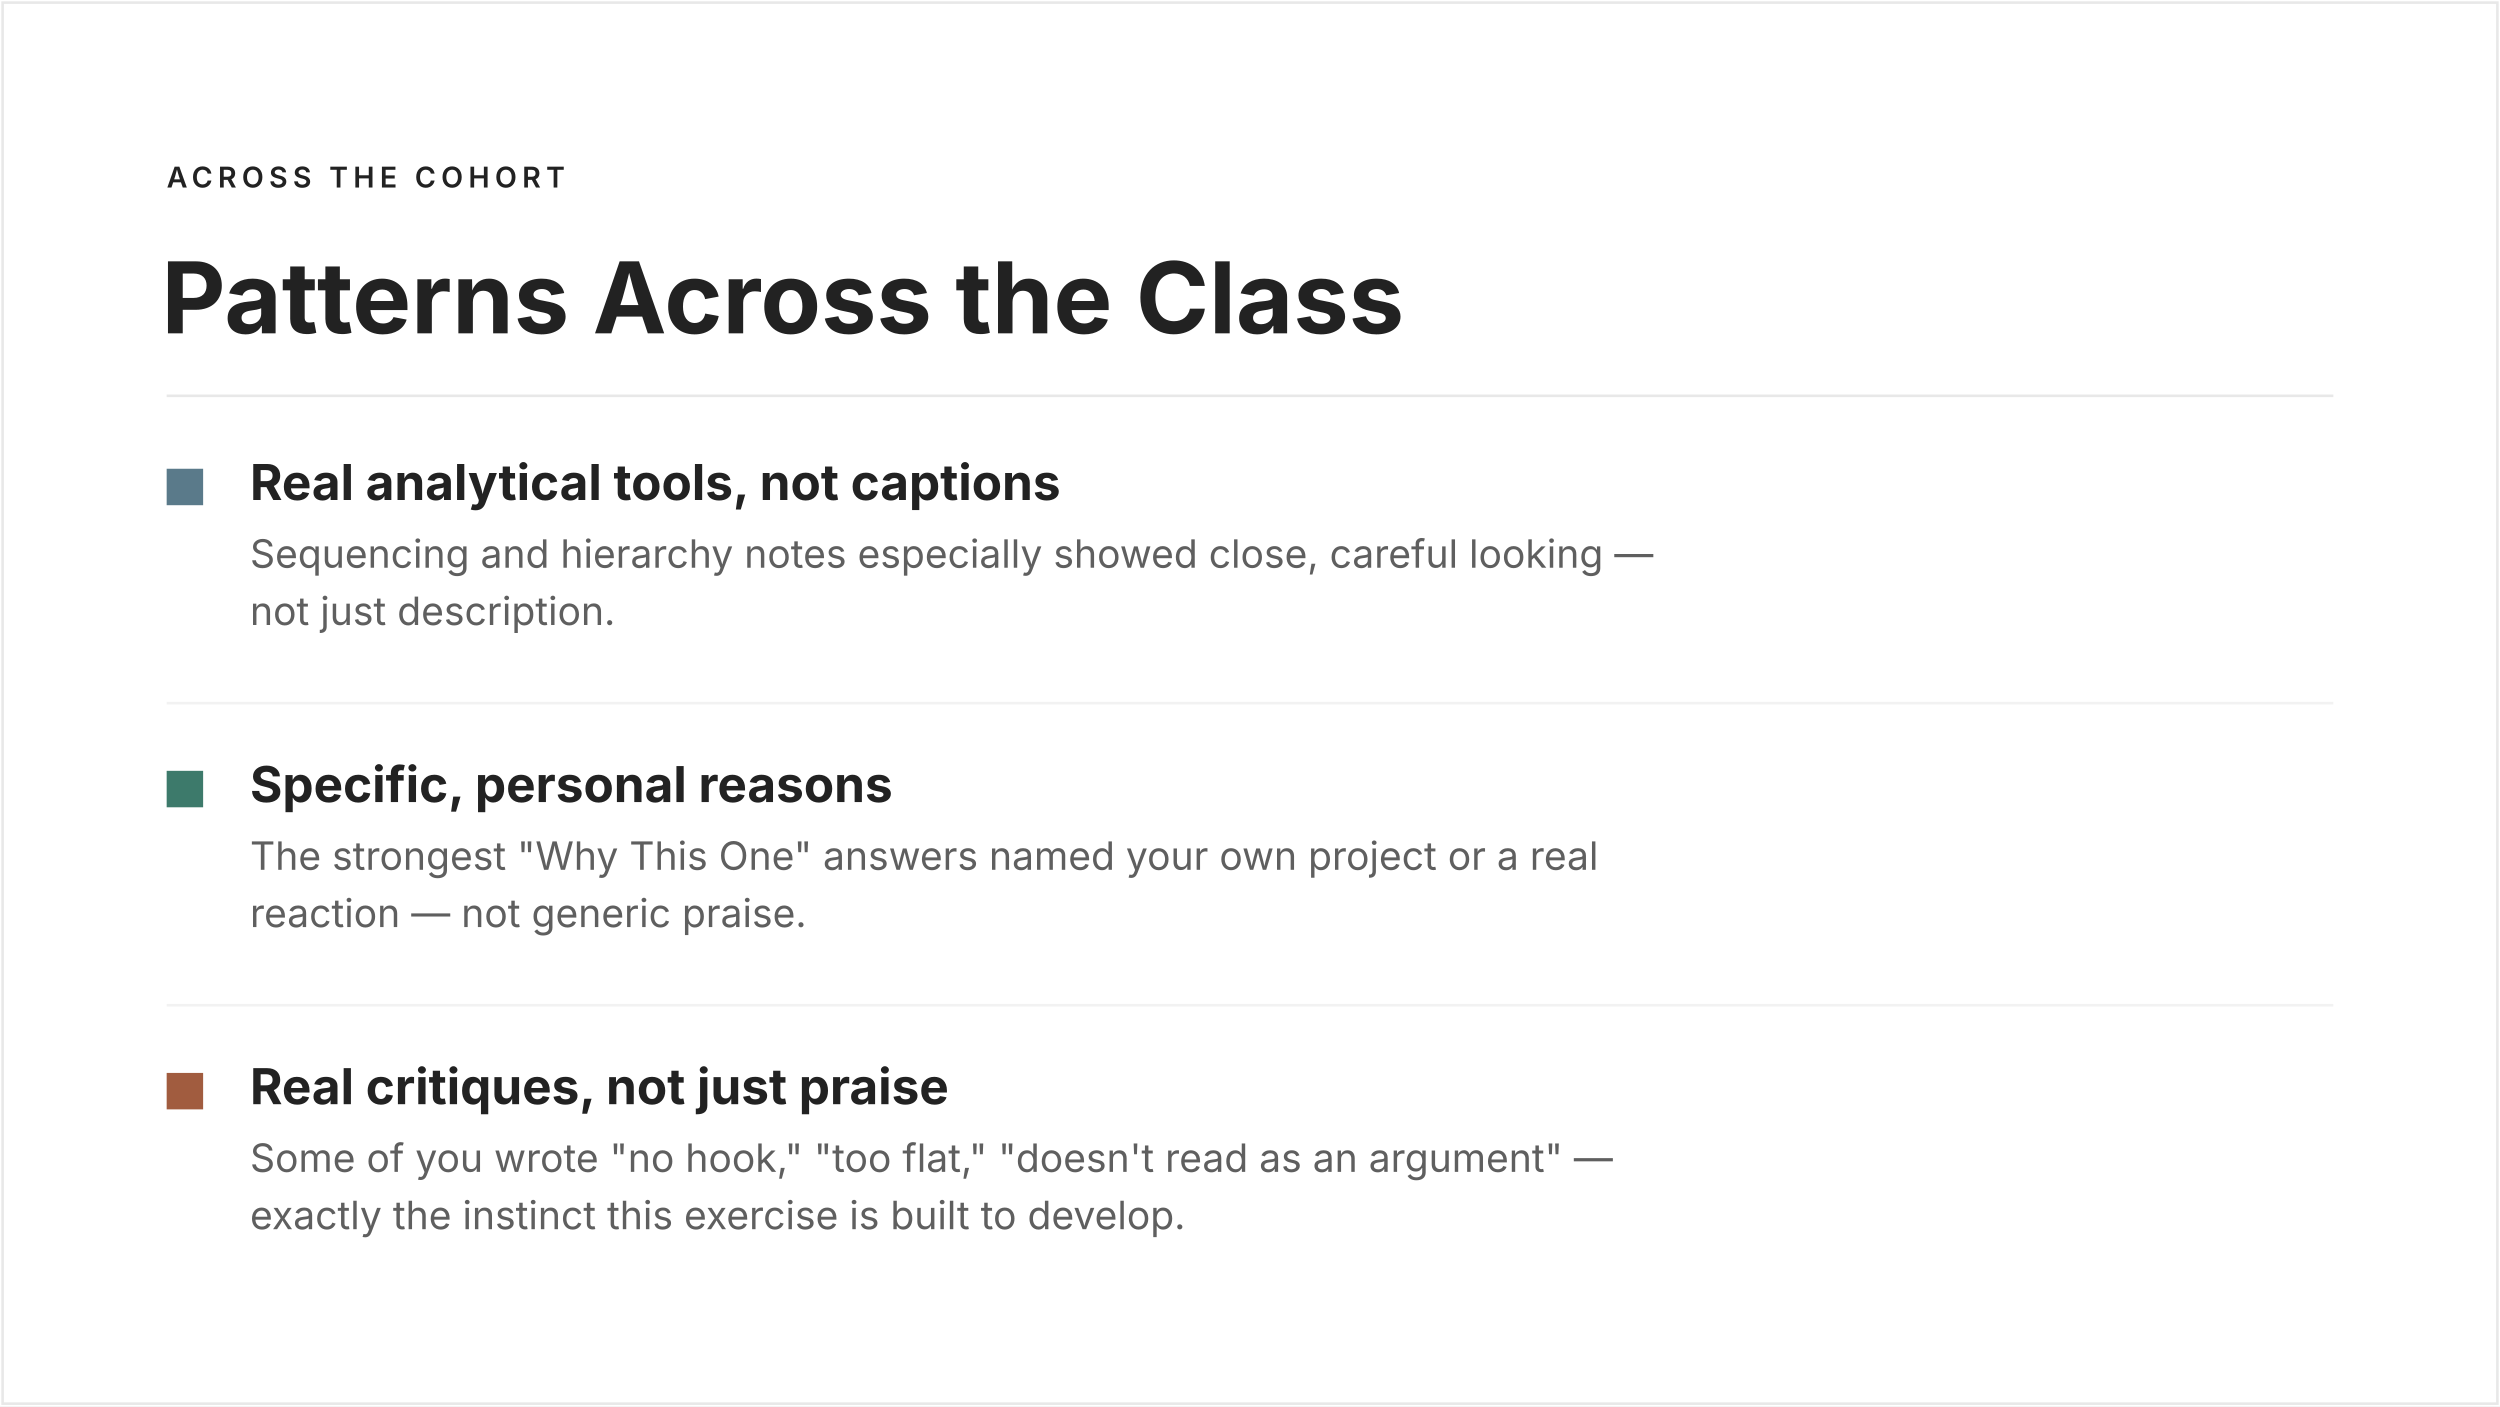
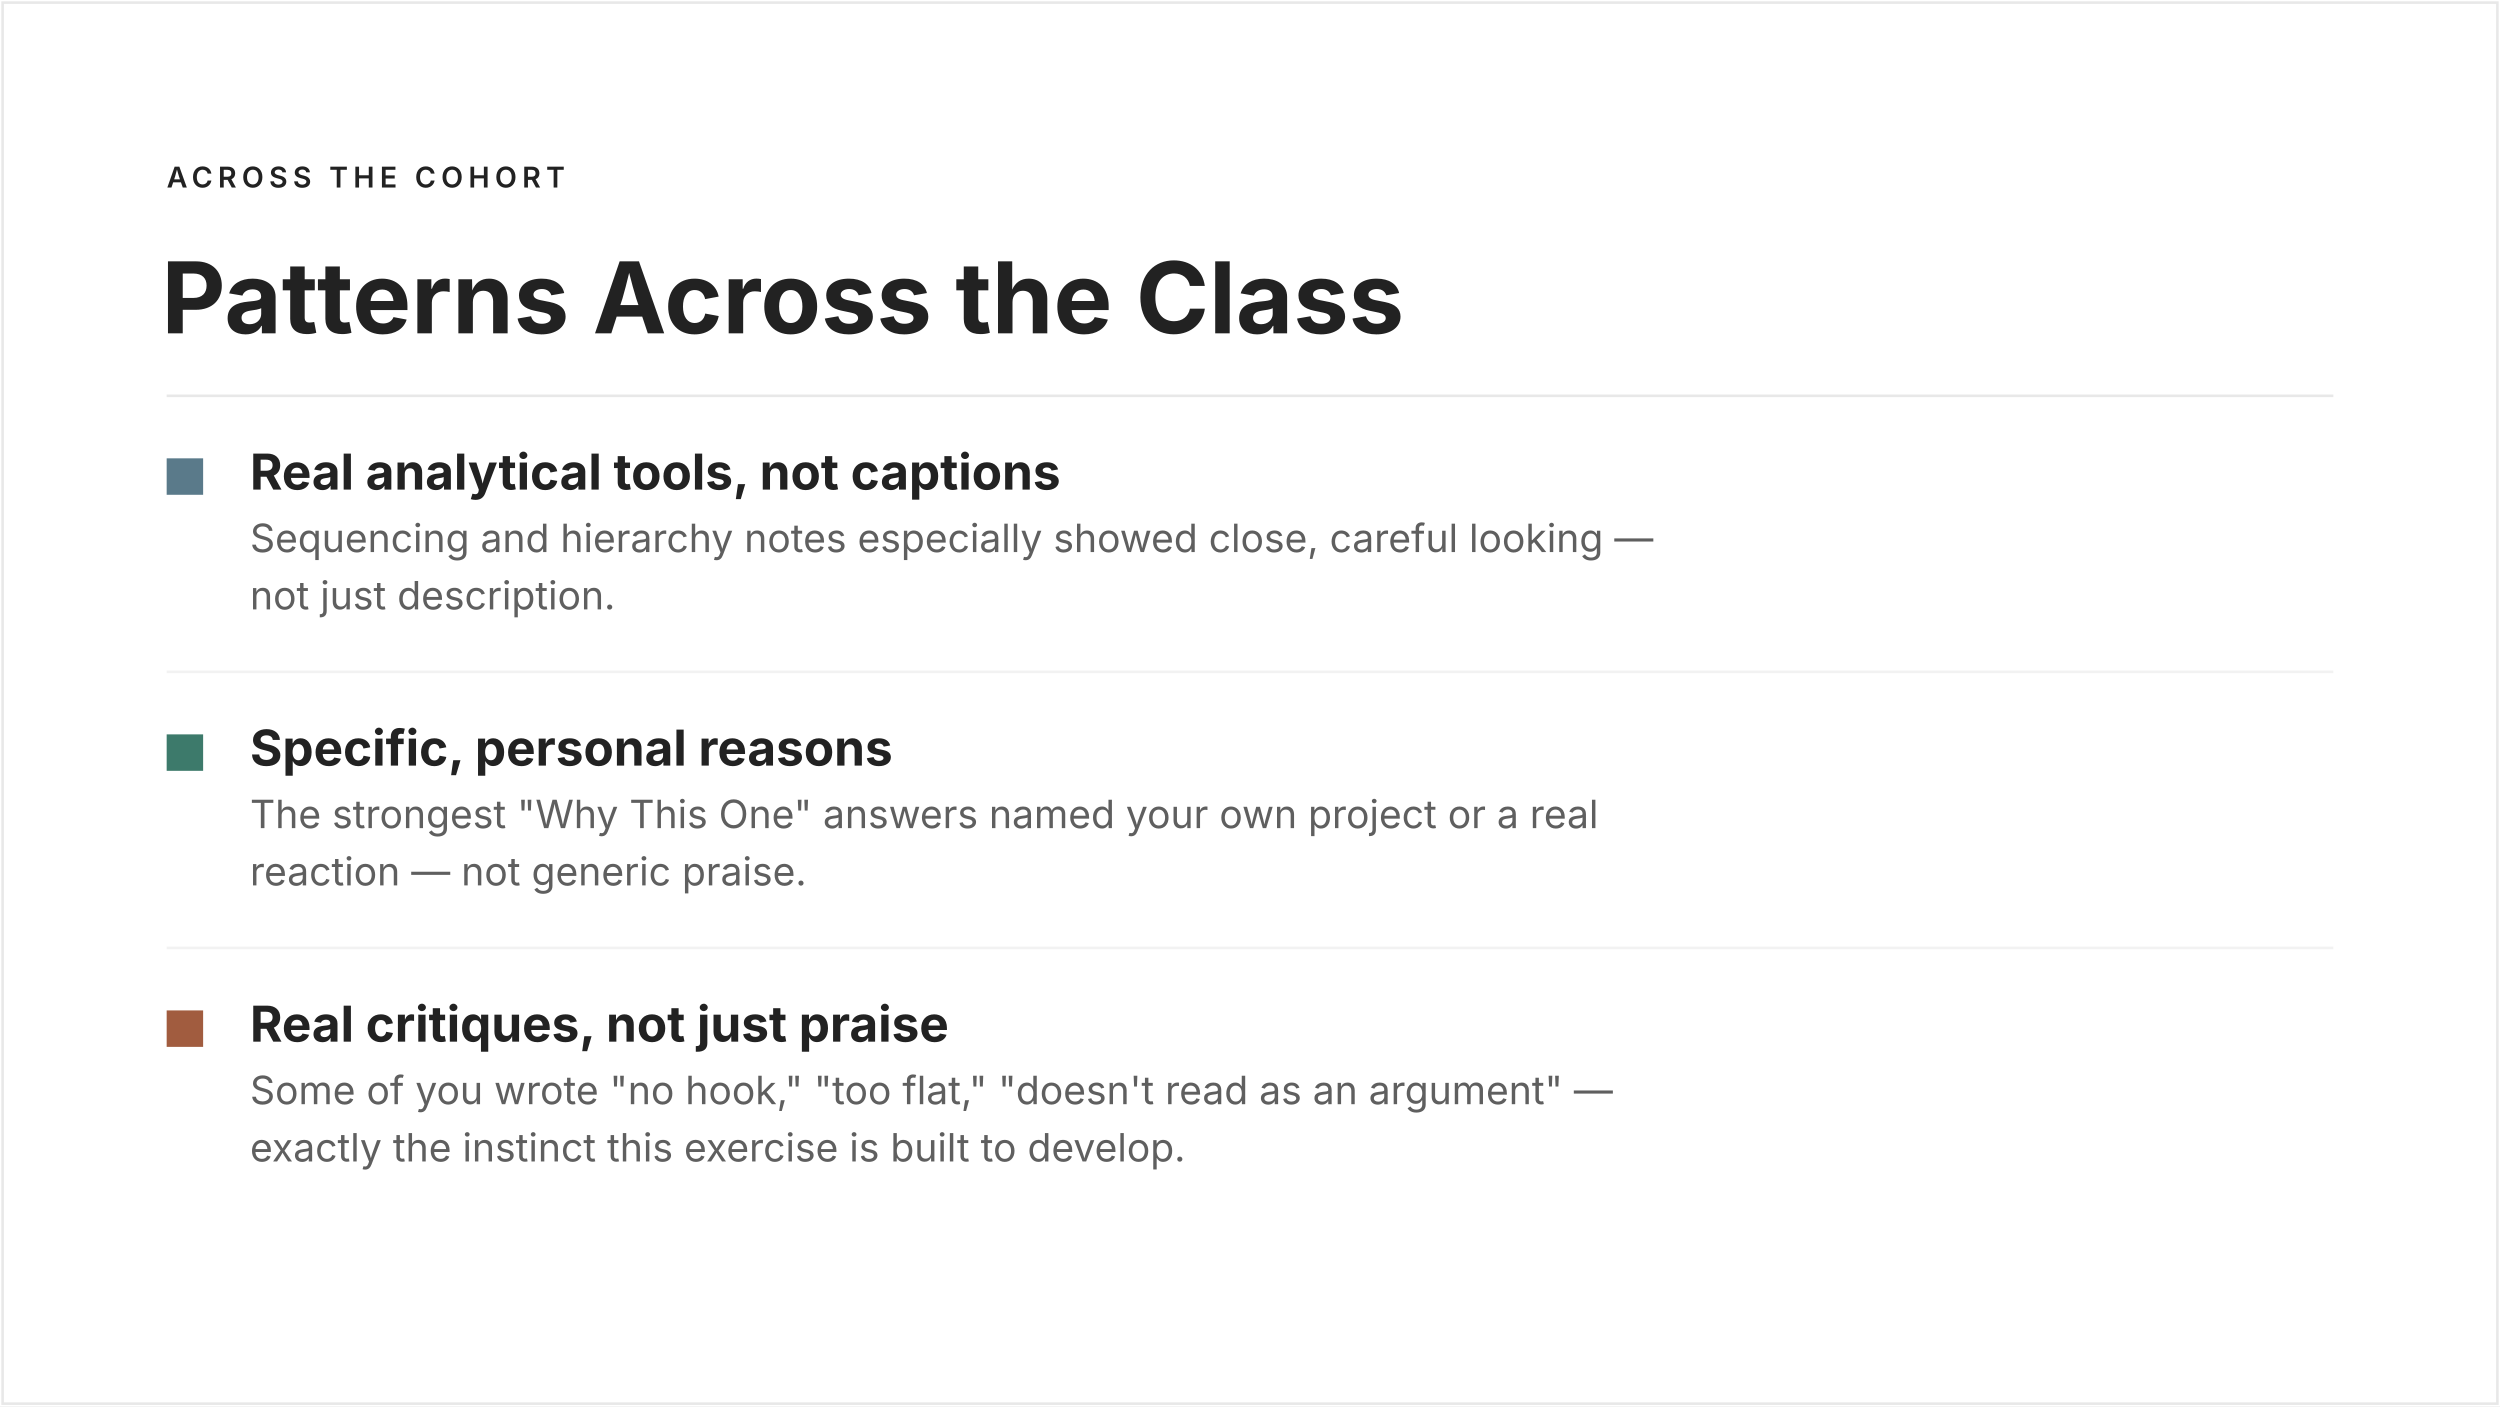
<svg xmlns="http://www.w3.org/2000/svg" width="960" height="540" viewBox="0 0 960 540" font-family="'Inter','Helvetica Neue',Arial,sans-serif">
  <rect x="0" y="0" width="960" height="540" fill="#fff" />
  <rect x="1" y="1" width="958" height="538" fill="none" stroke="#e8e8e8" stroke-width="1" />
  <text x="64" y="72" font-size="11" font-weight="600" letter-spacing="2" fill="#222">ACROSS THE COHORT</text>
  <text x="62" y="128" font-size="38" font-weight="700" fill="#222">Patterns Across the Class</text>
  <line x1="64" y1="152" x2="896" y2="152" stroke="#e8e8e8" stroke-width="1" />
-   <rect x="64" y="180" width="14" height="14" fill="#5a7a8a" />
-   <text x="96" y="192" font-size="19" font-weight="700" fill="#222">Real analytical tools, not captions</text>
-   <text x="96" y="218" font-size="15" fill="#5f5f5f">Sequencing and hierarchy notes especially showed close, careful looking —</text>
-   <text x="96" y="240" font-size="15" fill="#5f5f5f">not just description.</text>
-   <line x1="64" y1="270" x2="896" y2="270" stroke="#f2f2f2" stroke-width="1" />
-   <rect x="64" y="296" width="14" height="14" fill="#3d7a6b" />
-   <text x="96" y="308" font-size="19" font-weight="700" fill="#222">Specific, personal reasons</text>
-   <text x="96" y="334" font-size="15" fill="#5f5f5f">The strongest "Why This One" answers named your own project or a real</text>
-   <text x="96" y="356" font-size="15" fill="#5f5f5f">reaction — not generic praise.</text>
-   <line x1="64" y1="386" x2="896" y2="386" stroke="#f2f2f2" stroke-width="1" />
-   <rect x="64" y="412" width="14" height="14" fill="#a15c3f" />
-   <text x="96" y="424" font-size="19" font-weight="700" fill="#222">Real critiques, not just praise</text>
-   <text x="96" y="450" font-size="15" fill="#5f5f5f">Some of you wrote "no hook," "too flat," "doesn't read as an argument" —</text>
-   <text x="96" y="472" font-size="15" fill="#5f5f5f">exactly the instinct this exercise is built to develop.</text>
+   <rect x="64" y="176" width="14" height="14" fill="#5a7a8a" />
+   <text x="96" y="188" font-size="19" font-weight="700" fill="#222">Real analytical tools, not captions</text>
+   <text x="96" y="212" font-size="15" fill="#5f5f5f">Sequencing and hierarchy notes especially showed close, careful looking —</text>
+   <text x="96" y="234" font-size="15" fill="#5f5f5f">not just description.</text>
+   <line x1="64" y1="258" x2="896" y2="258" stroke="#f2f2f2" stroke-width="1" />
+   <rect x="64" y="282" width="14" height="14" fill="#3d7a6b" />
+   <text x="96" y="294" font-size="19" font-weight="700" fill="#222">Specific, personal reasons</text>
+   <text x="96" y="318" font-size="15" fill="#5f5f5f">The strongest "Why This One" answers named your own project or a real</text>
+   <text x="96" y="340" font-size="15" fill="#5f5f5f">reaction — not generic praise.</text>
+   <line x1="64" y1="364" x2="896" y2="364" stroke="#f2f2f2" stroke-width="1" />
+   <rect x="64" y="388" width="14" height="14" fill="#a15c3f" />
+   <text x="96" y="400" font-size="19" font-weight="700" fill="#222">Real critiques, not just praise</text>
+   <text x="96" y="424" font-size="15" fill="#5f5f5f">Some of you wrote "no hook," "too flat," "doesn't read as an argument" —</text>
+   <text x="96" y="446" font-size="15" fill="#5f5f5f">exactly the instinct this exercise is built to develop.</text>
</svg>
